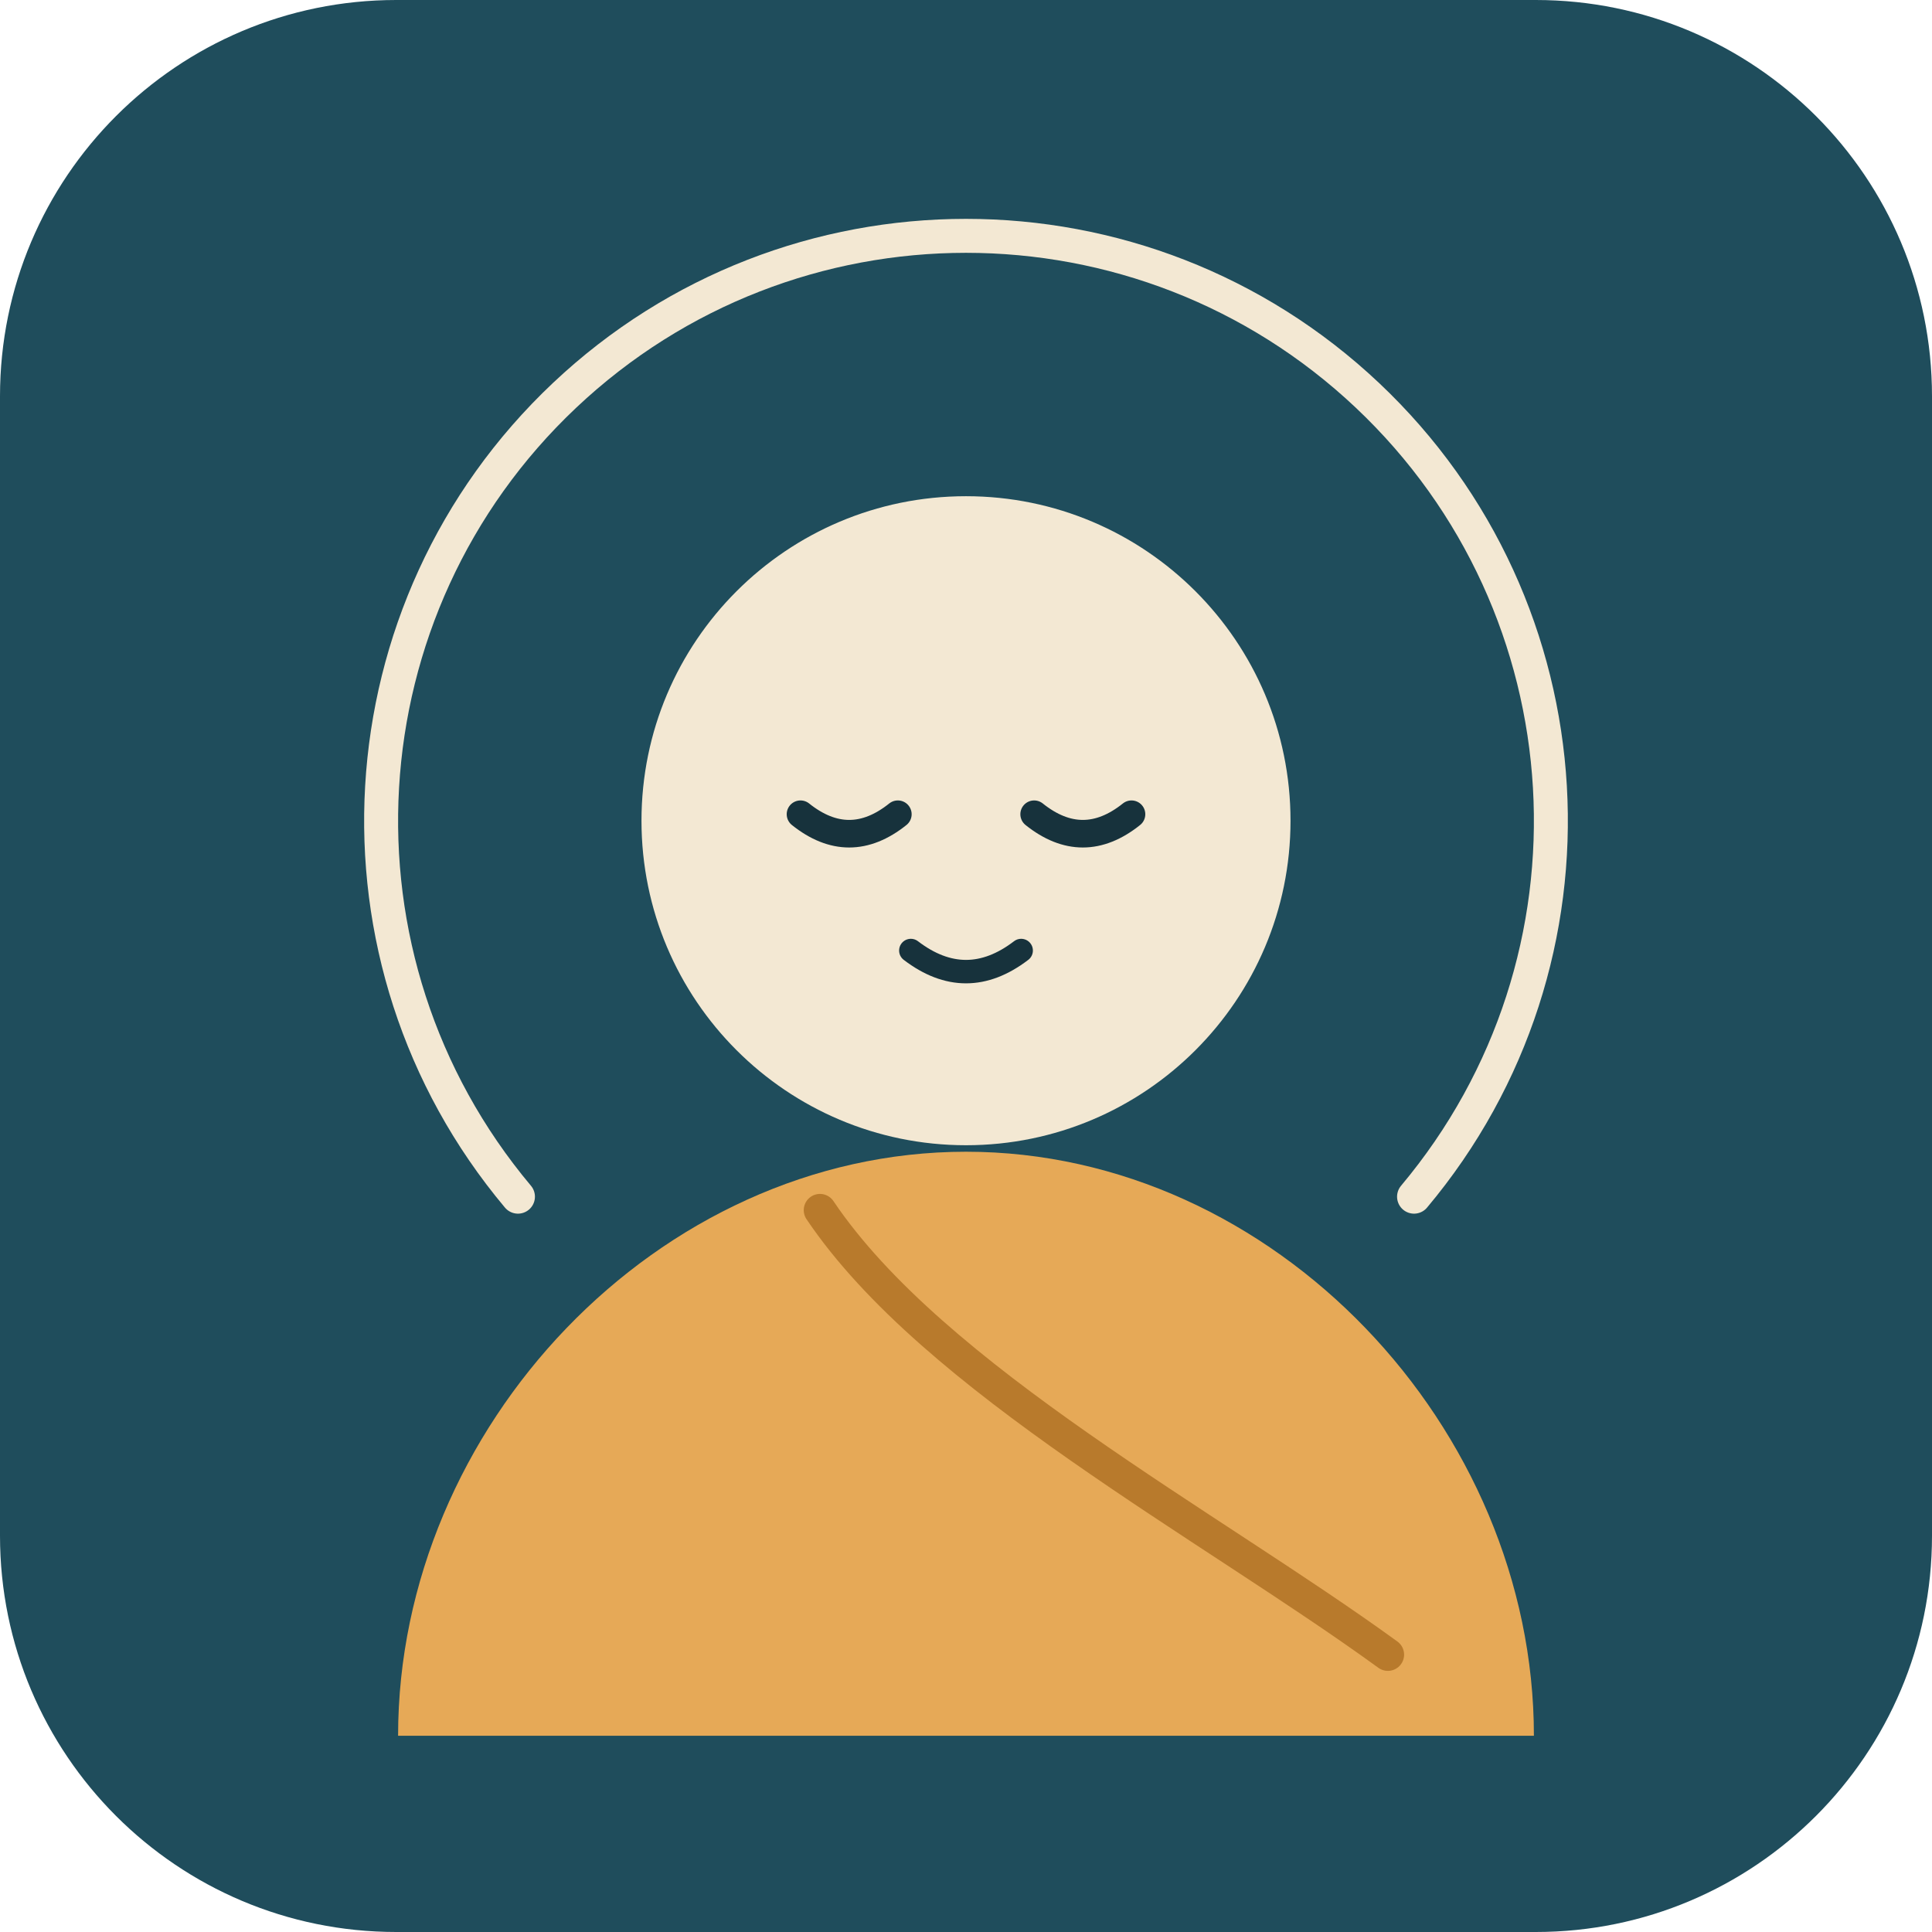
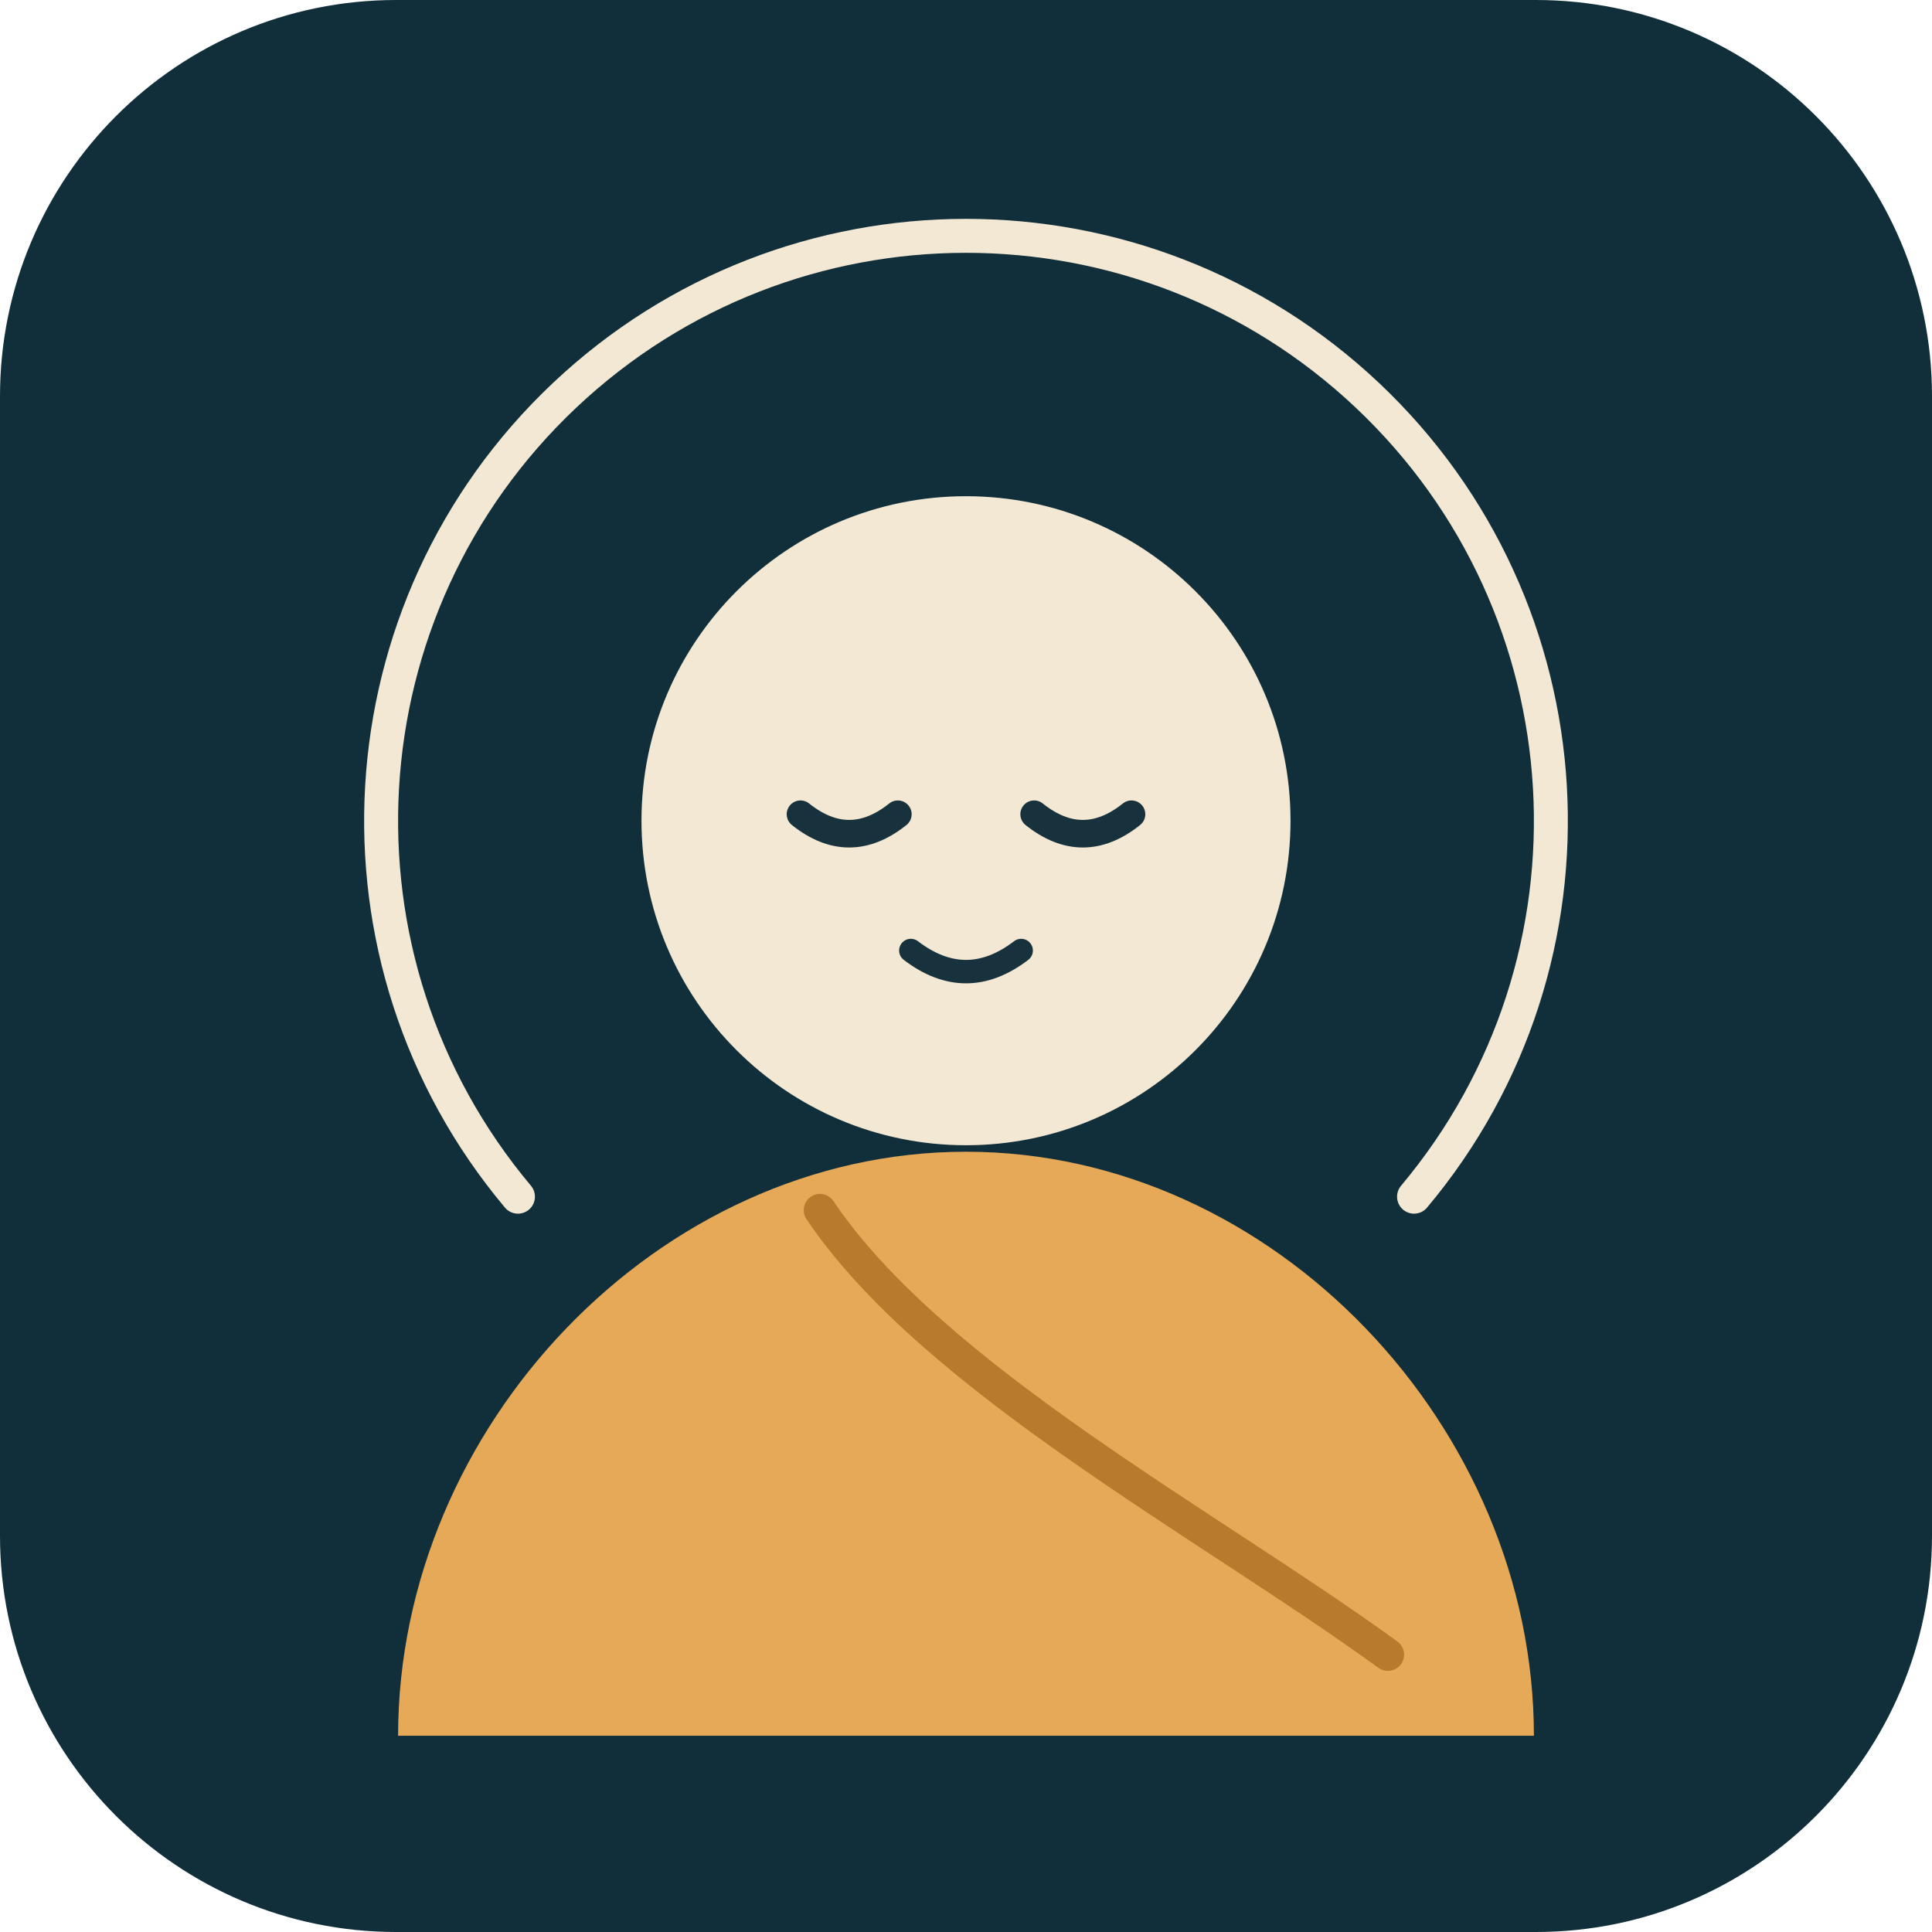
<svg xmlns="http://www.w3.org/2000/svg" viewBox="0 0 1024 1024" width="1024" height="1024">
  <defs>
    <clipPath id="fr">
      <rect width="1024" height="1024" rx="210" />
    </clipPath>
  </defs>
-   <rect width="1024" height="1024" rx="210" fill="#1F4D5C" />
+   <rect width="1024" height="1024" rx="210" fill="#102F3A" />
  <g clip-path="url(#fr)">
    <path d="M274.526 634.264 A310 310 0 1 1 749.474 634.264" fill="none" stroke="#F3E8D3" stroke-width="18" stroke-linecap="round" />
    <path d="M211.0 920 C211.0 756.64, 348.6 610.44, 512 610.44 C675.4 610.44, 813.0 756.64, 813.0 920 Z" fill="#E6A957" />
    <path d="M434.6 641.4 C494.8 730.84, 641.0 808.2, 735.6 877.0" fill="none" stroke="#B87A2C" stroke-width="17.2" stroke-linecap="round" />
    <circle cx="512" cy="435" r="172" fill="#F3E8D3" />
    <path d="M424.28 431.56 q25.8 20.64 51.6 0" fill="none" stroke="#17323C" stroke-width="14.62" stroke-linecap="round" />
    <path d="M548.12 431.56 q25.8 20.64 51.6 0" fill="none" stroke="#17323C" stroke-width="14.62" stroke-linecap="round" />
    <path d="M482.76 503.8 q29.24 22.36 58.48 0" fill="none" stroke="#17323C" stroke-width="12.427" stroke-linecap="round" />
  </g>
</svg>
